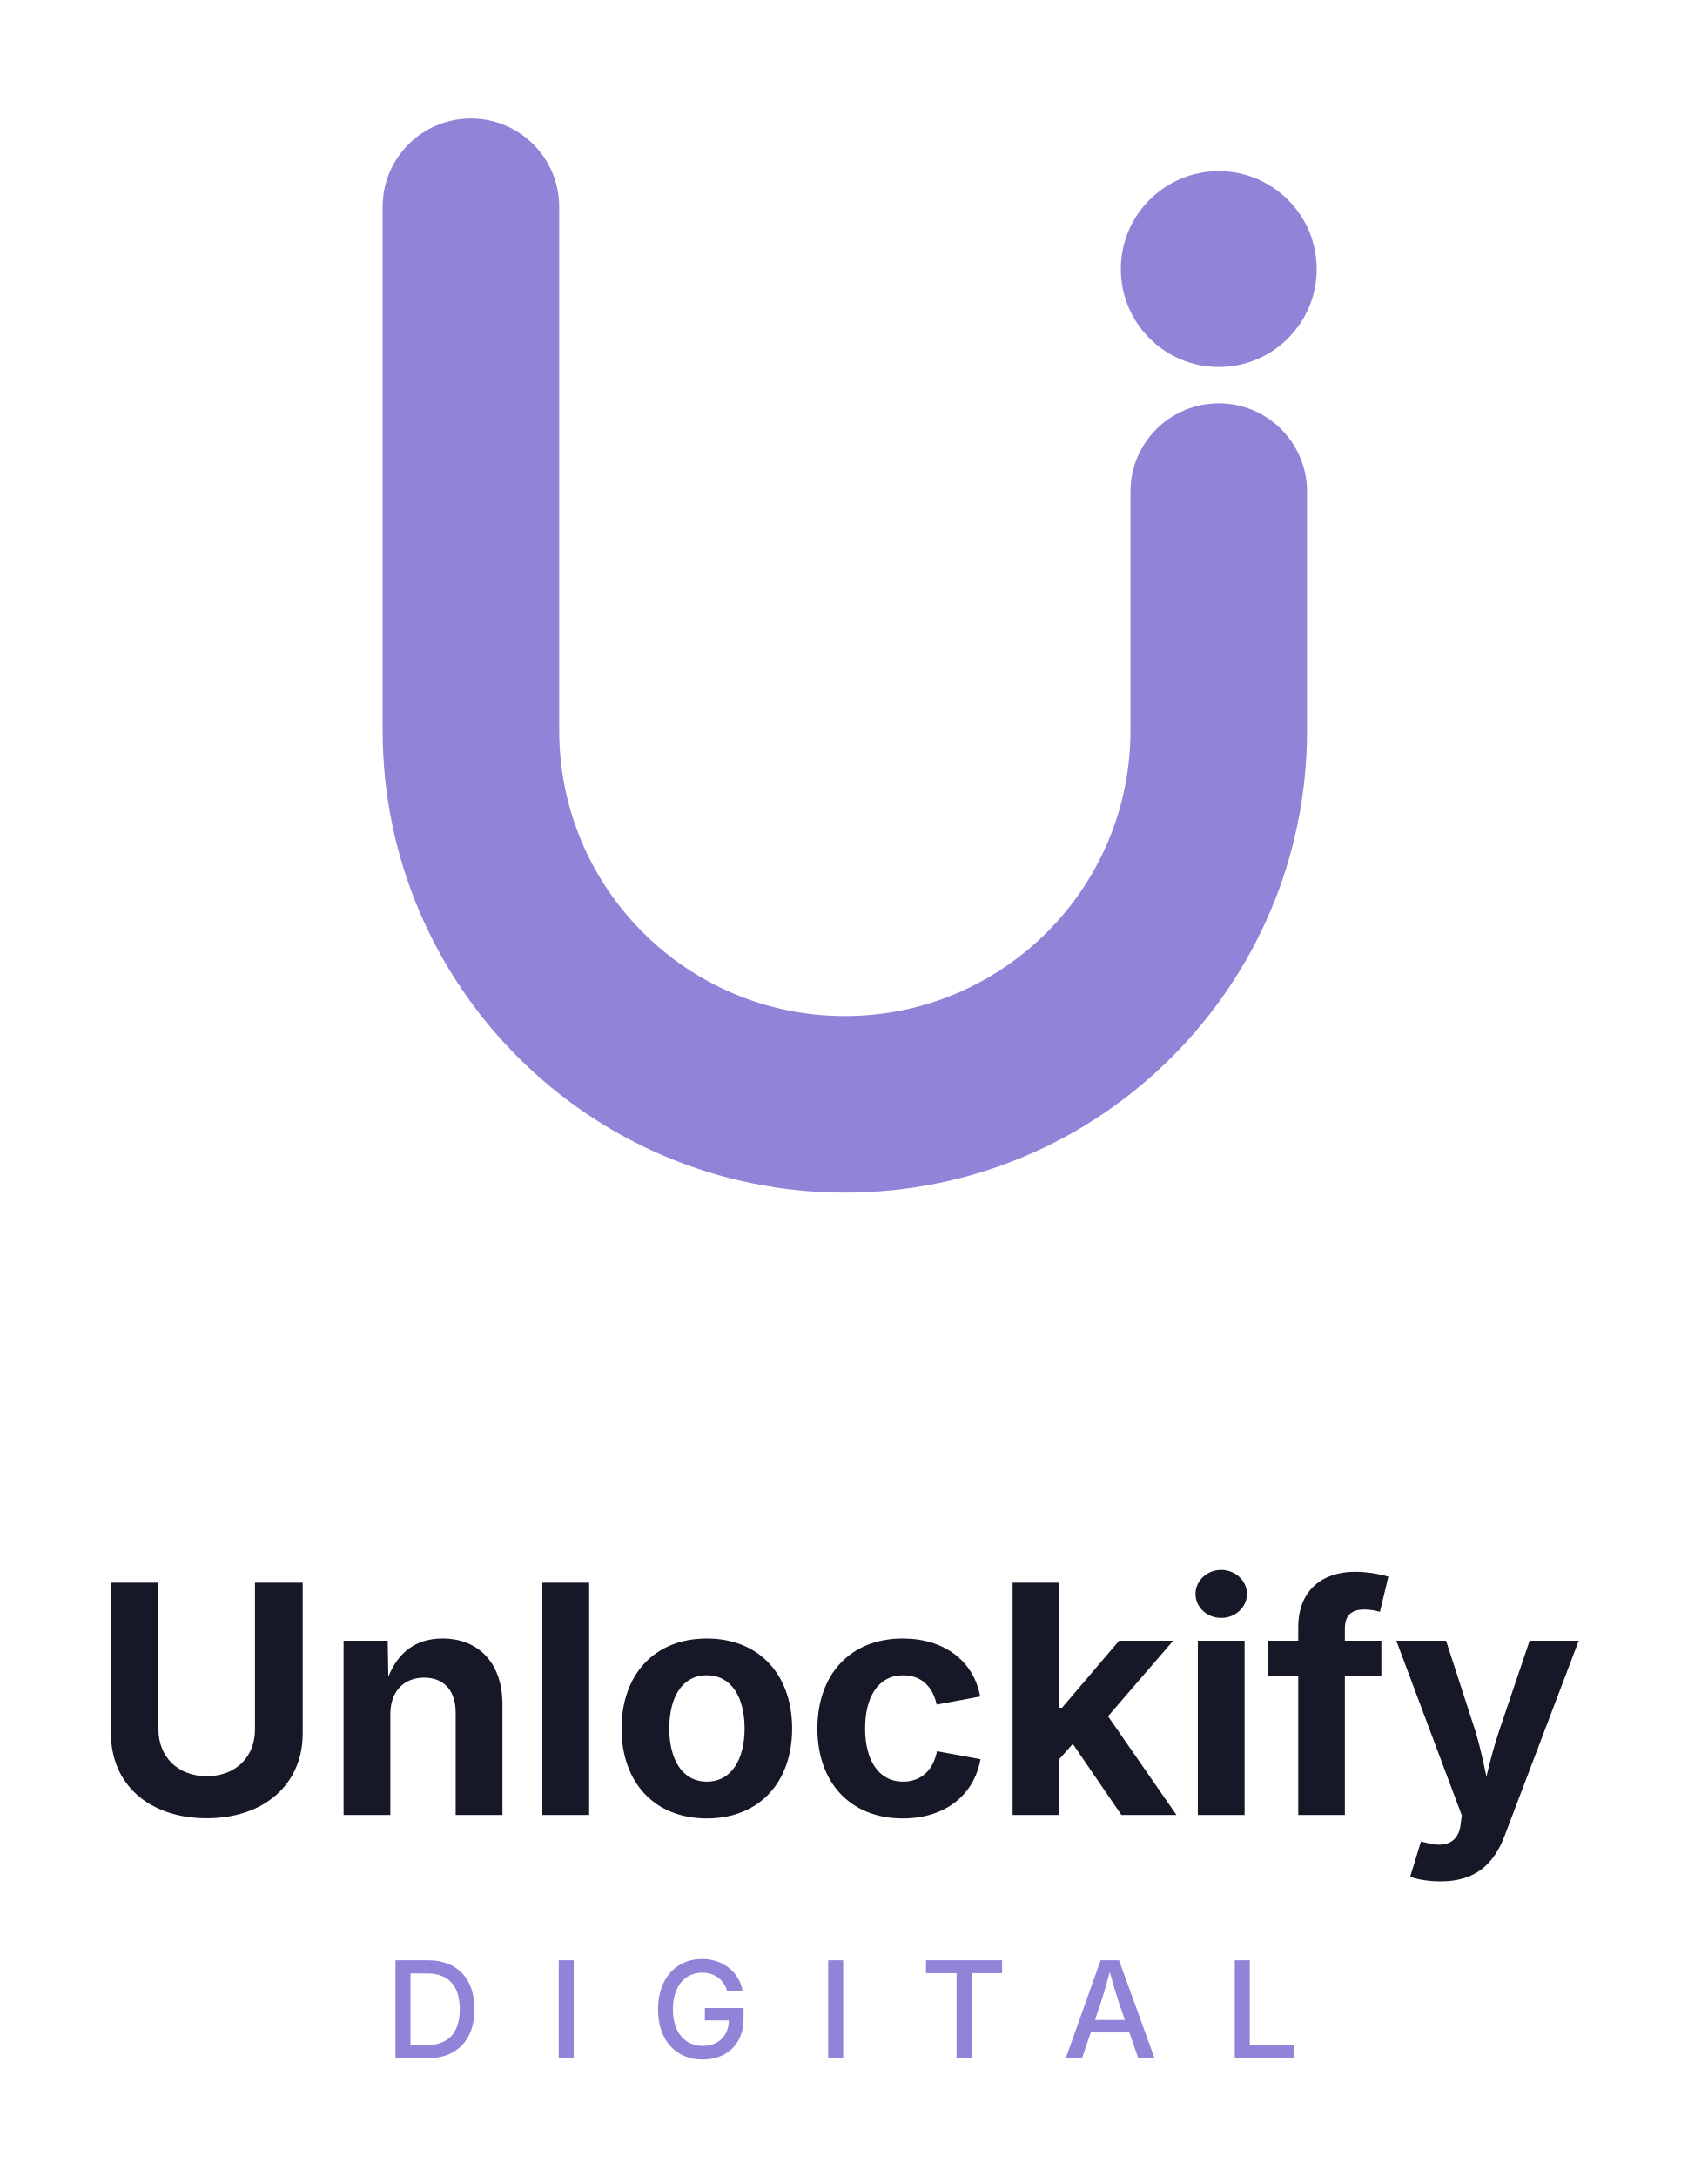
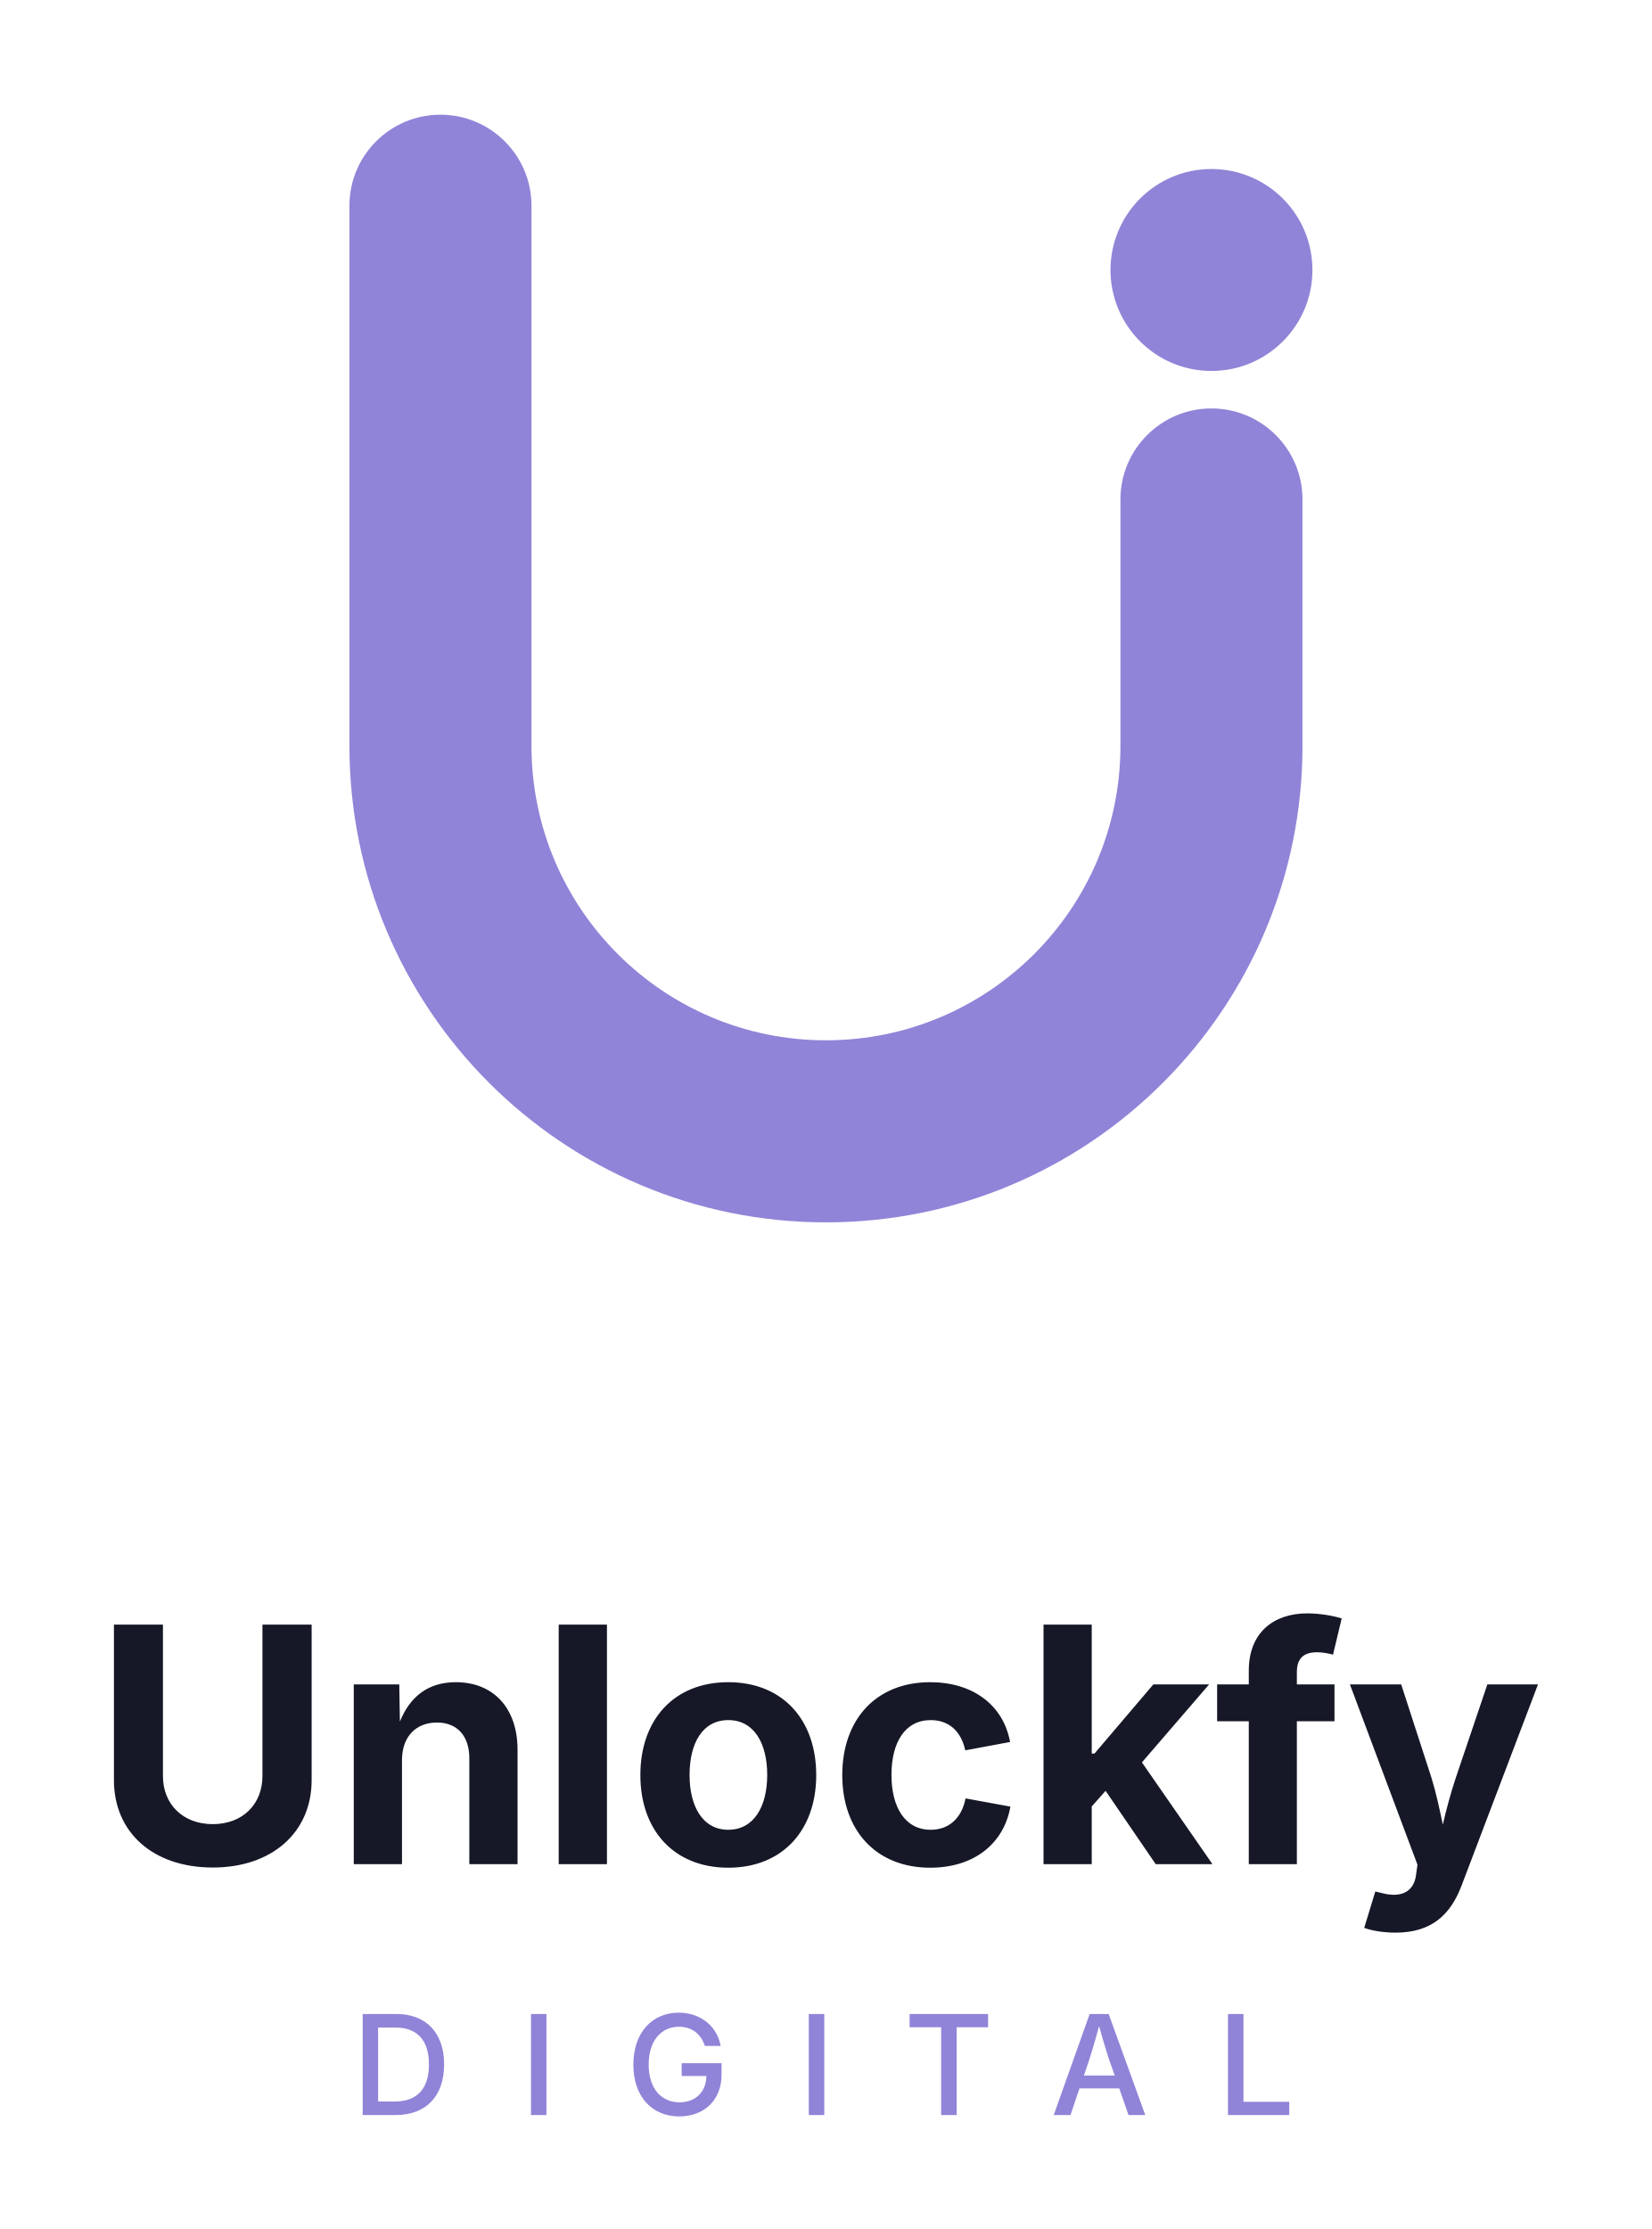
- <svg xmlns="http://www.w3.org/2000/svg" width="300.0mm" height="382.38mm" viewBox="0 0 300.0 382.38">
+ <svg xmlns="http://www.w3.org/2000/svg" width="300.0mm" height="404.77mm" viewBox="0 0 300.0 404.77">
  <defs />
-   <g transform="scale(0.521413) translate(-255.320,-175.320)">
+   <g transform="scale(0.555644) translate(-270.043,-177.765)">
    <path fill="#9084D8" d="M384.25,245.0 L384.25,421.5 A155.75,155.75 0 0 0 695.75,421.5 L695.75,341.0 A29.75,29.75 0 0 0 636.25,341.0 L636.25,421.5 A96.25,96.25 0 0 1 443.75,421.5 L443.75,245.0 A29.75,29.75 0 0 0 384.25,245.0 Z M633.0,266.0 A33.0,33.0 0 1 0 699.0,266.0 A33.0,33.0 0 1 0 633.0,266.0 Z" />
-     <path fill="#161827" d="M325.01 788.1C344.34 788.1 357.32 776.65 357.32 759.52V708.72H341.24V758.21C341.24 767.35 334.83 773.92 325.01 773.92C315.19 773.92 308.72 767.35 308.72 758.21V708.72H292.7V759.52C292.7 776.65 305.52 788.1 325.01 788.1ZM386.85 753.01C386.85 745.23 391.52 740.71 398.25 740.71C404.87 740.71 408.86 745.07 408.86 752.38V787H424.62V749.64C424.62 735.88 416.64 727.53 404.45 727.53C395.41 727.53 389.48 732.2 386.17 740.4L385.96 728.26H371.09V787H386.85ZM453.84 708.72H438.07V787H453.84ZM493.5 788.16C511.16 788.16 522.24 775.97 522.24 757.89C522.24 739.71 511.16 727.53 493.5 727.53C475.8 727.53 464.76 739.71 464.76 757.89C464.76 775.97 475.8 788.16 493.5 788.16ZM493.5 775.76C485.1 775.76 480.84 768.09 480.84 757.84C480.84 747.44 485.1 739.92 493.5 739.92C501.91 739.92 506.22 747.49 506.22 757.84C506.22 768.09 501.91 775.76 493.5 775.76ZM559.49 788.16C573.57 788.16 583.5 780.54 585.71 768.19L571.05 765.51C569.79 771.87 565.74 775.76 559.65 775.76C551.24 775.76 546.83 768.35 546.83 757.84C546.83 747.23 551.24 739.92 559.65 739.92C565.74 739.92 569.63 743.71 570.95 749.8L585.6 747.07C583.4 734.99 573.41 727.53 559.49 727.53C541.79 727.53 530.75 739.71 530.75 757.89C530.75 775.97 541.79 788.16 559.49 788.16ZM596.53 787H612.29V768.14L616.81 763.04L633.2 787H651.75L628.69 753.74L650.65 728.26H632.42L613.19 750.85H612.29V708.72H596.53ZM658.95 787H674.71V728.26H658.95ZM666.83 720.59C671.56 720.59 675.5 717.02 675.5 712.5C675.5 708.03 671.56 704.41 666.83 704.41C662.05 704.41 658.16 708.03 658.16 712.5C658.16 717.02 662.05 720.59 666.83 720.59ZM720.79 728.26H708.49V724.27C708.49 720.17 710.28 717.75 715.06 717.75C717.11 717.75 719 718.17 720.31 718.54L723.15 706.67C721.21 706.09 716.79 705.04 711.86 705.04C700.98 705.04 692.78 711.24 692.78 723.74V728.26H682.43V740.29H692.78V787H708.49V740.29H720.79ZM730.51 807.81C732.77 808.7 736.65 809.38 740.8 809.38C752.57 809.38 758.77 803.44 762.35 793.94L787.3 728.26H770.75L760.45 758.73C758.77 763.78 757.41 768.82 756.2 774.08C755.09 768.87 754.04 763.83 752.47 758.73L742.59 728.26H725.83L747.9 787.16L747.48 790.31C746.79 796.19 742.43 798.14 736.08 796.4L734.13 795.93Z" />
+     <path fill="#161827" d="M339.59 788.1C358.92 788.1 371.9 776.65 371.9 759.52V708.72H355.82V758.21C355.82 767.35 349.41 773.92 339.59 773.92C329.76 773.92 323.3 767.35 323.3 758.21V708.72H307.28V759.52C307.28 776.65 320.1 788.1 339.59 788.1ZM401.43 753.01C401.43 745.23 406.1 740.71 412.83 740.71C419.45 740.71 423.44 745.07 423.44 752.38V787H439.2V749.64C439.2 735.88 431.22 727.53 419.03 727.53C409.99 727.53 404.06 732.2 400.75 740.4L400.54 728.26H385.67V787H401.43ZM468.42 708.72H452.65V787H468.42ZM508.08 788.16C525.74 788.16 536.82 775.97 536.82 757.89C536.82 739.71 525.74 727.53 508.08 727.53C490.38 727.53 479.34 739.71 479.34 757.89C479.34 775.97 490.38 788.16 508.08 788.16ZM508.08 775.76C499.68 775.76 495.42 768.09 495.42 757.84C495.42 747.44 499.68 739.92 508.08 739.92C516.49 739.92 520.8 747.49 520.8 757.84C520.8 768.09 516.49 775.76 508.08 775.76ZM574.07 788.16C588.15 788.16 598.08 780.54 600.29 768.19L585.63 765.51C584.37 771.87 580.32 775.76 574.23 775.76C565.82 775.76 561.41 768.35 561.41 757.84C561.41 747.23 565.82 739.92 574.23 739.92C580.32 739.92 584.21 743.71 585.53 749.8L600.18 747.07C597.98 734.99 587.99 727.53 574.07 727.53C556.37 727.53 545.33 739.71 545.33 757.89C545.33 775.97 556.37 788.16 574.07 788.16ZM611.11 787H626.87V768.14L631.39 763.04L647.78 787H666.33L643.27 753.74L665.23 728.26H647L627.77 750.85H626.87V708.72H611.11ZM706.21 728.26H693.91V724.27C693.91 720.17 695.7 717.75 700.48 717.75C702.53 717.75 704.42 718.17 705.73 718.54L708.57 706.67C706.63 706.09 702.21 705.04 697.28 705.04C686.4 705.04 678.2 711.24 678.2 723.74V728.26H667.85V740.29H678.2V787H693.91V740.29H706.21ZM715.93 807.81C718.19 808.7 722.07 809.38 726.22 809.38C737.99 809.38 744.19 803.44 747.77 793.94L772.72 728.26H756.17L745.87 758.73C744.19 763.78 742.83 768.82 741.62 774.08C740.52 768.87 739.46 763.83 737.89 758.73L728.01 728.26H711.25L733.32 787.16L732.9 790.31C732.21 796.19 727.85 798.14 721.5 796.4L719.55 795.93Z" />
    <path fill="#9084D8" d="M399.33 869C409.37 869 415.2 862.77 415.2 852.44C415.2 842.18 409.37 835.97 399.64 835.97H388.58V869ZM393.63 864.57V840.4H399.31C406.51 840.4 410.24 844.68 410.24 852.44C410.24 860.27 406.51 864.57 399.04 864.57ZM448.64 835.97H443.59V869H448.64ZM492.08 869.44C500.09 869.44 505.87 864.21 505.87 855.85V852.06H492.84V856.23H500.93C500.82 861.51 497.34 864.83 492.11 864.83C486.28 864.83 482.06 860.44 482.06 852.48C482.06 844.5 486.34 840.14 491.91 840.14C496.25 840.14 499.2 842.55 500.4 846.41H505.58C504.48 839.98 498.98 835.53 491.86 835.53C483.3 835.53 477.05 841.96 477.05 852.51C477.05 862.95 483.11 869.44 492.08 869.44ZM539.45 835.97H534.39V869H539.45ZM567.34 840.31H577.65V869H582.73V840.31H592.99V835.97H567.34ZM614.44 869H619.92L622.86 860.29H635.86L638.89 869H644.37L632.4 835.97H626.19ZM624.31 856.08 626.15 850.62C626.97 848.1 627.99 844.66 629.27 839.94C630.58 844.62 631.58 847.98 632.46 850.62L634.37 856.08ZM671.4 869H691.42V864.66H676.46V835.97H671.4Z" />
  </g>
</svg>
